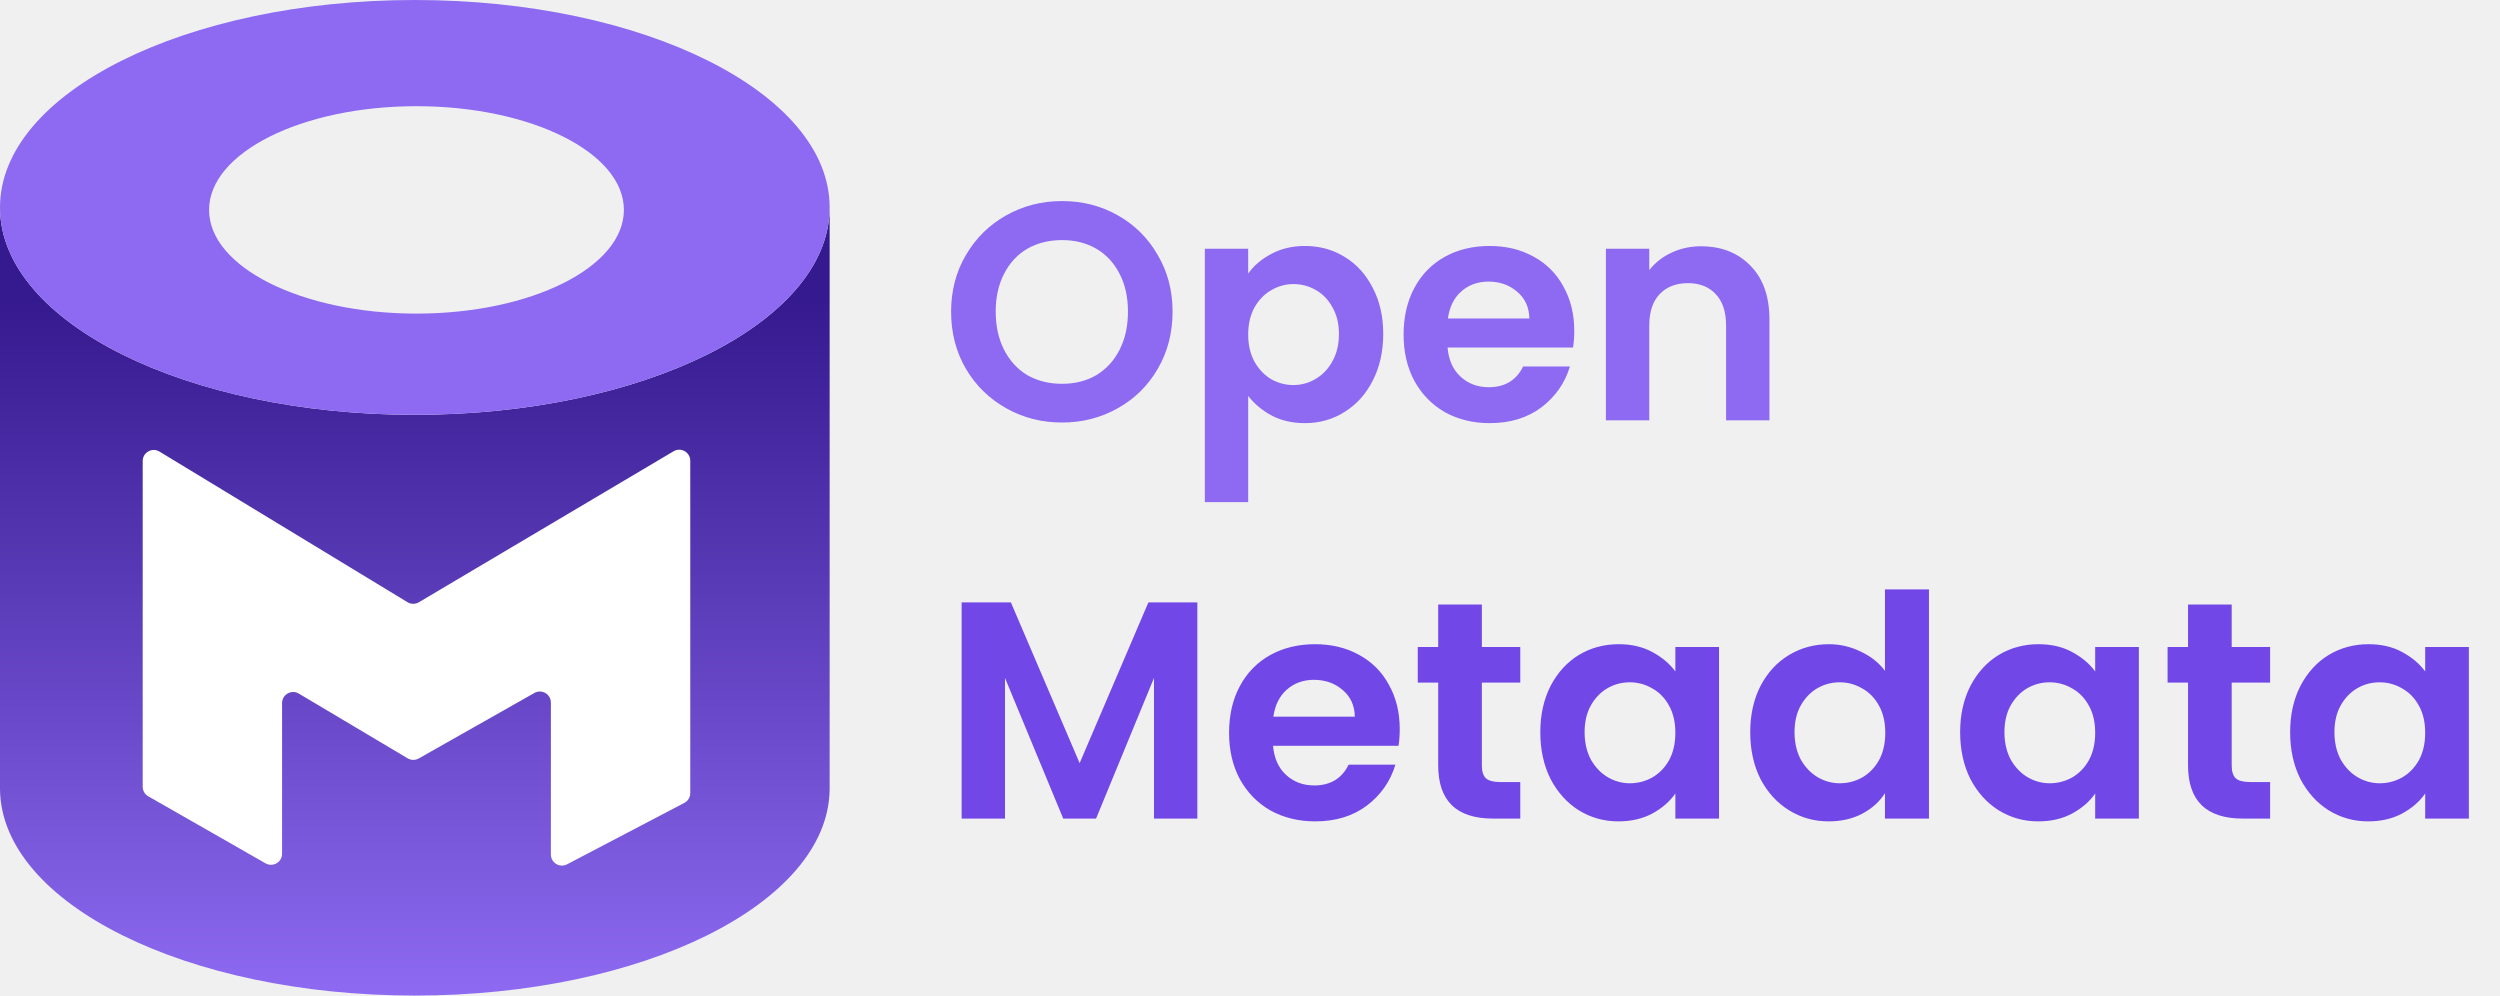
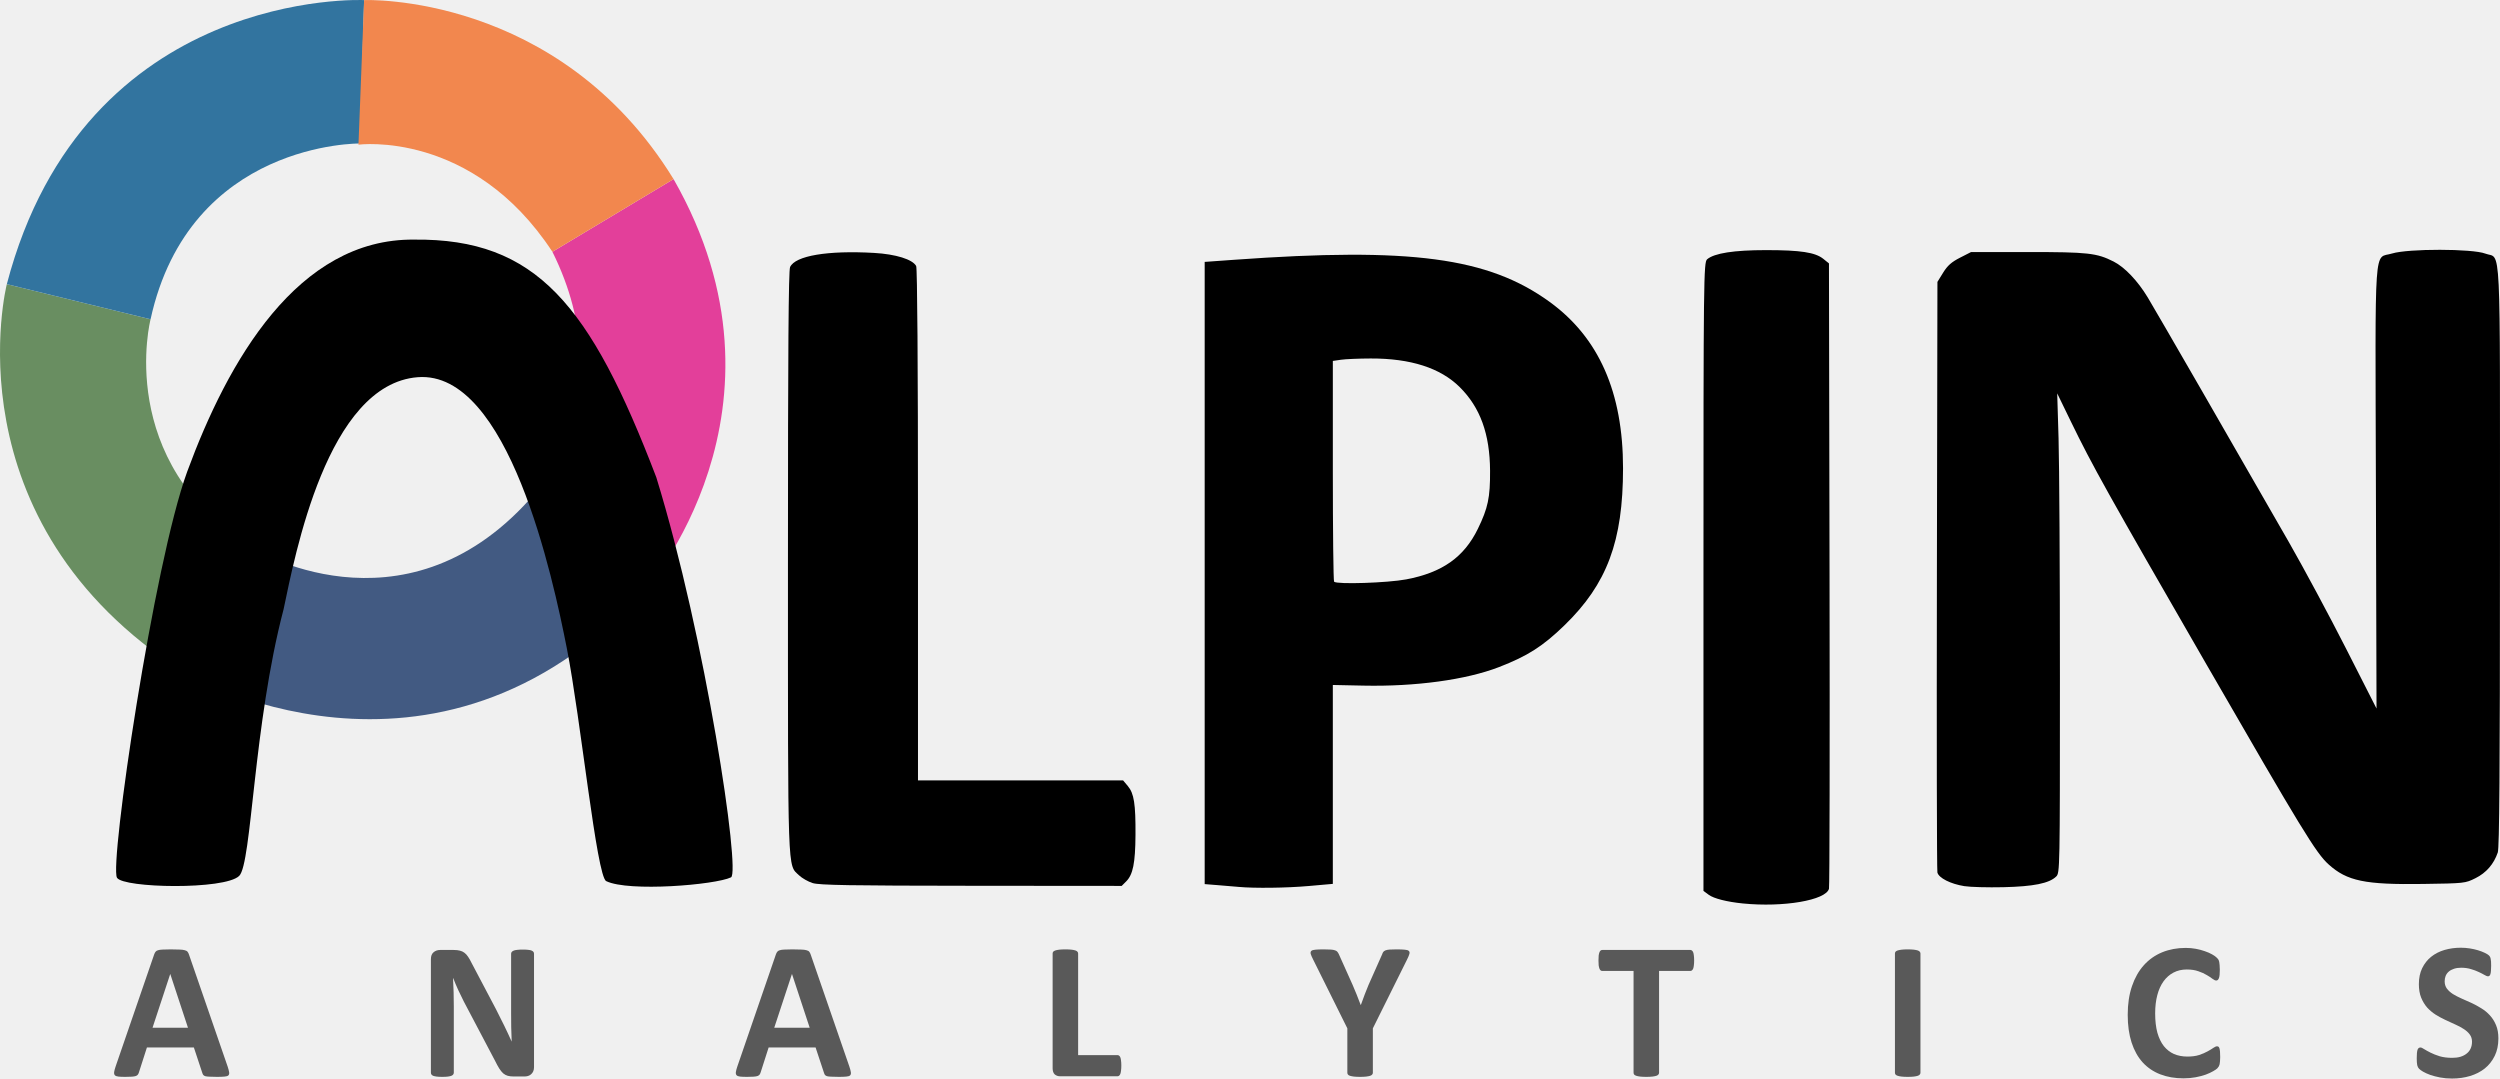
- <svg xmlns="http://www.w3.org/2000/svg" width="226" height="90" viewBox="0 0 226 90" fill="none">
-   <path d="M0.001 18.9H0V71.4H0.001C0.162 81.686 16.889 90 37.5 90C58.111 90 74.838 81.686 74.999 71.4H75V18.9H74.999C74.838 29.186 58.111 37.5 37.5 37.5C16.889 37.5 0.162 29.186 0.001 18.9Z" fill="url(#paint0_linear)" />
-   <path fill-rule="evenodd" clip-rule="evenodd" d="M37.5 37.5C58.211 37.5 75 29.105 75 18.75C75 8.395 58.211 0 37.5 0C16.789 0 0 8.395 0 18.75C0 29.105 16.789 37.5 37.5 37.5ZM37.65 28.35C48.005 28.35 56.4 24.153 56.4 18.975C56.4 13.797 48.005 9.6 37.65 9.6C27.295 9.6 18.9 13.797 18.9 18.975C18.9 24.153 27.295 28.35 37.65 28.35Z" fill="#8D6AF1" />
-   <path d="M25.5 63.559V77.177C25.5 77.945 24.671 78.426 24.004 78.045L13.404 71.988C13.092 71.81 12.9 71.478 12.9 71.12V41.677C12.9 40.898 13.753 40.418 14.419 40.823L36.837 54.438C37.153 54.63 37.548 54.632 37.866 54.444L60.89 40.795C61.557 40.4 62.4 40.88 62.4 41.655V71.695C62.4 72.067 62.194 72.408 61.864 72.581L51.264 78.133C50.598 78.482 49.8 77.999 49.8 77.247V63.515C49.8 62.749 48.974 62.268 48.307 62.645L37.855 68.564C37.543 68.741 37.16 68.737 36.851 68.553L27.011 62.699C26.345 62.303 25.5 62.783 25.5 63.559Z" fill="white" />
-   <path d="M96.004 38.196C94.175 38.196 92.495 37.767 90.964 36.908C89.433 36.049 88.22 34.864 87.324 33.352C86.428 31.821 85.98 30.095 85.98 28.172C85.98 26.268 86.428 24.56 87.324 23.048C88.22 21.517 89.433 20.323 90.964 19.464C92.495 18.605 94.175 18.176 96.004 18.176C97.852 18.176 99.532 18.605 101.044 19.464C102.575 20.323 103.779 21.517 104.656 23.048C105.552 24.56 106 26.268 106 28.172C106 30.095 105.552 31.821 104.656 33.352C103.779 34.864 102.575 36.049 101.044 36.908C99.513 37.767 97.833 38.196 96.004 38.196ZM96.004 34.696C97.18 34.696 98.216 34.435 99.112 33.912C100.008 33.371 100.708 32.605 101.212 31.616C101.716 30.627 101.968 29.479 101.968 28.172C101.968 26.865 101.716 25.727 101.212 24.756C100.708 23.767 100.008 23.011 99.112 22.488C98.216 21.965 97.18 21.704 96.004 21.704C94.828 21.704 93.783 21.965 92.868 22.488C91.972 23.011 91.272 23.767 90.768 24.756C90.264 25.727 90.012 26.865 90.012 28.172C90.012 29.479 90.264 30.627 90.768 31.616C91.272 32.605 91.972 33.371 92.868 33.912C93.783 34.435 94.828 34.696 96.004 34.696ZM112.836 24.728C113.34 24.019 114.031 23.431 114.908 22.964C115.804 22.479 116.822 22.236 117.96 22.236C119.286 22.236 120.48 22.563 121.544 23.216C122.627 23.869 123.476 24.803 124.092 26.016C124.727 27.211 125.044 28.601 125.044 30.188C125.044 31.775 124.727 33.184 124.092 34.416C123.476 35.629 122.627 36.572 121.544 37.244C120.48 37.916 119.286 38.252 117.96 38.252C116.822 38.252 115.814 38.019 114.936 37.552C114.078 37.085 113.378 36.497 112.836 35.788V45.392H108.916V22.488H112.836V24.728ZM121.04 30.188C121.04 29.255 120.844 28.452 120.452 27.78C120.079 27.089 119.575 26.567 118.94 26.212C118.324 25.857 117.652 25.68 116.924 25.68C116.215 25.68 115.543 25.867 114.908 26.24C114.292 26.595 113.788 27.117 113.396 27.808C113.023 28.499 112.836 29.311 112.836 30.244C112.836 31.177 113.023 31.989 113.396 32.68C113.788 33.371 114.292 33.903 114.908 34.276C115.543 34.631 116.215 34.808 116.924 34.808C117.652 34.808 118.324 34.621 118.94 34.248C119.575 33.875 120.079 33.343 120.452 32.652C120.844 31.961 121.04 31.14 121.04 30.188ZM142.313 29.908C142.313 30.468 142.276 30.972 142.201 31.42H130.861C130.954 32.54 131.346 33.417 132.037 34.052C132.728 34.687 133.577 35.004 134.585 35.004C136.041 35.004 137.077 34.379 137.693 33.128H141.921C141.473 34.621 140.614 35.853 139.345 36.824C138.076 37.776 136.517 38.252 134.669 38.252C133.176 38.252 131.832 37.925 130.637 37.272C129.461 36.6 128.537 35.657 127.865 34.444C127.212 33.231 126.885 31.831 126.885 30.244C126.885 28.639 127.212 27.229 127.865 26.016C128.518 24.803 129.433 23.869 130.609 23.216C131.785 22.563 133.138 22.236 134.669 22.236C136.144 22.236 137.46 22.553 138.617 23.188C139.793 23.823 140.698 24.728 141.333 25.904C141.986 27.061 142.313 28.396 142.313 29.908ZM138.253 28.788C138.234 27.78 137.87 26.977 137.161 26.38C136.452 25.764 135.584 25.456 134.557 25.456C133.586 25.456 132.765 25.755 132.093 26.352C131.44 26.931 131.038 27.743 130.889 28.788H138.253ZM153.77 22.264C155.618 22.264 157.112 22.852 158.25 24.028C159.389 25.185 159.958 26.809 159.958 28.9V38H156.038V29.432C156.038 28.2 155.73 27.257 155.114 26.604C154.498 25.932 153.658 25.596 152.594 25.596C151.512 25.596 150.653 25.932 150.018 26.604C149.402 27.257 149.094 28.2 149.094 29.432V38H145.174V22.488H149.094V24.42C149.617 23.748 150.28 23.225 151.082 22.852C151.904 22.46 152.8 22.264 153.77 22.264Z" fill="#8D6AF1" />
-   <path d="M108.24 54.456V74H104.32V61.288L99.084 74H96.116L90.852 61.288V74H86.932V54.456H91.384L97.6 68.988L103.816 54.456H108.24ZM126.536 65.908C126.536 66.468 126.498 66.972 126.424 67.42H115.084C115.177 68.54 115.569 69.417 116.26 70.052C116.95 70.687 117.8 71.004 118.808 71.004C120.264 71.004 121.3 70.379 121.916 69.128H126.144C125.696 70.621 124.837 71.853 123.568 72.824C122.298 73.776 120.74 74.252 118.892 74.252C117.398 74.252 116.054 73.925 114.86 73.272C113.684 72.6 112.76 71.657 112.088 70.444C111.434 69.231 111.108 67.831 111.108 66.244C111.108 64.639 111.434 63.229 112.088 62.016C112.741 60.803 113.656 59.869 114.832 59.216C116.008 58.563 117.361 58.236 118.892 58.236C120.366 58.236 121.682 58.553 122.84 59.188C124.016 59.823 124.921 60.728 125.556 61.904C126.209 63.061 126.536 64.396 126.536 65.908ZM122.476 64.788C122.457 63.78 122.093 62.977 121.384 62.38C120.674 61.764 119.806 61.456 118.78 61.456C117.809 61.456 116.988 61.755 116.316 62.352C115.662 62.931 115.261 63.743 115.112 64.788H122.476ZM133.961 61.708V69.212C133.961 69.735 134.082 70.117 134.325 70.36C134.586 70.584 135.016 70.696 135.613 70.696H137.433V74H134.969C131.665 74 130.013 72.395 130.013 69.184V61.708H128.165V58.488H130.013V54.652H133.961V58.488H137.433V61.708H133.961ZM139.244 66.188C139.244 64.62 139.552 63.229 140.168 62.016C140.803 60.803 141.652 59.869 142.716 59.216C143.799 58.563 145.003 58.236 146.328 58.236C147.486 58.236 148.494 58.469 149.352 58.936C150.23 59.403 150.93 59.991 151.452 60.7V58.488H155.4V74H151.452V71.732C150.948 72.46 150.248 73.067 149.352 73.552C148.475 74.019 147.458 74.252 146.3 74.252C144.994 74.252 143.799 73.916 142.716 73.244C141.652 72.572 140.803 71.629 140.168 70.416C139.552 69.184 139.244 67.775 139.244 66.188ZM151.452 66.244C151.452 65.292 151.266 64.48 150.892 63.808C150.519 63.117 150.015 62.595 149.38 62.24C148.746 61.867 148.064 61.68 147.336 61.68C146.608 61.68 145.936 61.857 145.32 62.212C144.704 62.567 144.2 63.089 143.808 63.78C143.435 64.452 143.248 65.255 143.248 66.188C143.248 67.121 143.435 67.943 143.808 68.652C144.2 69.343 144.704 69.875 145.32 70.248C145.955 70.621 146.627 70.808 147.336 70.808C148.064 70.808 148.746 70.631 149.38 70.276C150.015 69.903 150.519 69.38 150.892 68.708C151.266 68.017 151.452 67.196 151.452 66.244ZM158.221 66.188C158.221 64.62 158.529 63.229 159.145 62.016C159.78 60.803 160.638 59.869 161.721 59.216C162.804 58.563 164.008 58.236 165.333 58.236C166.341 58.236 167.302 58.46 168.217 58.908C169.132 59.337 169.86 59.916 170.401 60.644V53.28H174.377V74H170.401V71.704C169.916 72.469 169.234 73.085 168.357 73.552C167.48 74.019 166.462 74.252 165.305 74.252C163.998 74.252 162.804 73.916 161.721 73.244C160.638 72.572 159.78 71.629 159.145 70.416C158.529 69.184 158.221 67.775 158.221 66.188ZM170.429 66.244C170.429 65.292 170.242 64.48 169.869 63.808C169.496 63.117 168.992 62.595 168.357 62.24C167.722 61.867 167.041 61.68 166.313 61.68C165.585 61.68 164.913 61.857 164.297 62.212C163.681 62.567 163.177 63.089 162.785 63.78C162.412 64.452 162.225 65.255 162.225 66.188C162.225 67.121 162.412 67.943 162.785 68.652C163.177 69.343 163.681 69.875 164.297 70.248C164.932 70.621 165.604 70.808 166.313 70.808C167.041 70.808 167.722 70.631 168.357 70.276C168.992 69.903 169.496 69.38 169.869 68.708C170.242 68.017 170.429 67.196 170.429 66.244ZM177.197 66.188C177.197 64.62 177.505 63.229 178.121 62.016C178.756 60.803 179.605 59.869 180.669 59.216C181.752 58.563 182.956 58.236 184.281 58.236C185.439 58.236 186.447 58.469 187.305 58.936C188.183 59.403 188.883 59.991 189.405 60.7V58.488H193.353V74H189.405V71.732C188.901 72.46 188.201 73.067 187.305 73.552C186.428 74.019 185.411 74.252 184.253 74.252C182.947 74.252 181.752 73.916 180.669 73.244C179.605 72.572 178.756 71.629 178.121 70.416C177.505 69.184 177.197 67.775 177.197 66.188ZM189.405 66.244C189.405 65.292 189.219 64.48 188.845 63.808C188.472 63.117 187.968 62.595 187.333 62.24C186.699 61.867 186.017 61.68 185.289 61.68C184.561 61.68 183.889 61.857 183.273 62.212C182.657 62.567 182.153 63.089 181.761 63.78C181.388 64.452 181.201 65.255 181.201 66.188C181.201 67.121 181.388 67.943 181.761 68.652C182.153 69.343 182.657 69.875 183.273 70.248C183.908 70.621 184.58 70.808 185.289 70.808C186.017 70.808 186.699 70.631 187.333 70.276C187.968 69.903 188.472 69.38 188.845 68.708C189.219 68.017 189.405 67.196 189.405 66.244ZM201.746 61.708V69.212C201.746 69.735 201.867 70.117 202.11 70.36C202.371 70.584 202.801 70.696 203.398 70.696H205.218V74H202.754C199.45 74 197.798 72.395 197.798 69.184V61.708H195.95V58.488H197.798V54.652H201.746V58.488H205.218V61.708H201.746ZM207.029 66.188C207.029 64.62 207.337 63.229 207.953 62.016C208.588 60.803 209.437 59.869 210.501 59.216C211.584 58.563 212.788 58.236 214.113 58.236C215.271 58.236 216.279 58.469 217.137 58.936C218.015 59.403 218.715 59.991 219.237 60.7V58.488H223.185V74H219.237V71.732C218.733 72.46 218.033 73.067 217.137 73.552C216.26 74.019 215.243 74.252 214.085 74.252C212.779 74.252 211.584 73.916 210.501 73.244C209.437 72.572 208.588 71.629 207.953 70.416C207.337 69.184 207.029 67.775 207.029 66.188ZM219.237 66.244C219.237 65.292 219.051 64.48 218.677 63.808C218.304 63.117 217.8 62.595 217.165 62.24C216.531 61.867 215.849 61.68 215.121 61.68C214.393 61.68 213.721 61.857 213.105 62.212C212.489 62.567 211.985 63.089 211.593 63.78C211.22 64.452 211.033 65.255 211.033 66.188C211.033 67.121 211.22 67.943 211.593 68.652C211.985 69.343 212.489 69.875 213.105 70.248C213.74 70.621 214.412 70.808 215.121 70.808C215.849 70.808 216.531 70.631 217.165 70.276C217.8 69.903 218.304 69.38 218.677 68.708C219.051 68.017 219.237 67.196 219.237 66.244Z" fill="#7147E8" />
-   <defs>
-     <linearGradient id="paint0_linear" x1="37.5" y1="27" x2="37.5" y2="90" gradientUnits="userSpaceOnUse">
-       <stop stop-color="#35198E" />
-       <stop offset="1" stop-color="#8D6AF1" />
-     </linearGradient>
-   </defs>
+ <svg xmlns="http://www.w3.org/2000/svg" width="101.06mm" height="43.598mm" viewBox="0 0 101.06 43.598" version="1.1" id="svg737">
+   <defs id="defs734" />
+   <g id="layer1" transform="translate(191.3662,29.60742)">
+     <g id="g8713" transform="matrix(0.06523973,0,0,0.06523973,-49.66832,39.68739)">
+       <g id="g8689">
+         <path id="path8645" style="font-style:normal;font-variant:normal;font-weight:bold;font-stretch:normal;font-size:123.25px;line-height:1.25;font-family:Calibri;-inkscape-font-specification:'Calibri Bold';letter-spacing:19.933px;word-spacing:0.038px;fill:#595959;fill-opacity:1;stroke:none;stroke-width:5.777" d="m -2030.87,-401.195 q 0.719,2.178 0.898,3.448 0.18,1.27 -0.479,1.936 -0.659,0.605 -2.335,0.726 -1.677,0.181 -4.611,0.181 -3.054,0 -4.79,-0.121 -1.677,-0.06 -2.575,-0.302 -0.898,-0.302 -1.257,-0.786 -0.359,-0.484 -0.599,-1.27 l -5.209,-15.727 h -29.099 l -4.91,15.303 q -0.239,0.847 -0.659,1.452 -0.359,0.544 -1.257,0.907 -0.838,0.302 -2.455,0.423 -1.557,0.121 -4.131,0.121 -2.754,0 -4.311,-0.181 -1.557,-0.181 -2.155,-0.847 -0.599,-0.726 -0.419,-1.996 0.18,-1.27 0.898,-3.387 l 23.89,-69.44 q 0.359,-1.028 0.838,-1.633 0.479,-0.665 1.497,-0.968 1.078,-0.363 2.934,-0.423 1.856,-0.121 4.91,-0.121 3.533,0 5.628,0.121 2.096,0.06 3.233,0.423 1.198,0.302 1.677,0.968 0.539,0.665 0.898,1.815 z m -35.566,-57.403 h -0.06 l -10.957,33.268 h 21.974 z" />
+         <path id="path8647" style="font-style:normal;font-variant:normal;font-weight:bold;font-stretch:normal;font-size:123.25px;line-height:1.25;font-family:Calibri;-inkscape-font-specification:'Calibri Bold';letter-spacing:19.933px;word-spacing:0.038px;fill:#595959;fill-opacity:1;stroke:none;stroke-width:5.777" d="m -1841.07,-400.832 q 0,1.391 -0.479,2.48 -0.479,1.089 -1.317,1.815 -0.778,0.726 -1.916,1.089 -1.078,0.302 -2.216,0.302 h -6.706 q -2.096,0 -3.652,-0.423 -1.497,-0.423 -2.814,-1.512 -1.257,-1.149 -2.455,-3.024 -1.198,-1.936 -2.694,-4.96 l -19.28,-36.595 q -1.677,-3.266 -3.413,-7.017 -1.736,-3.811 -3.114,-7.379 h -0.12 q 0.239,4.355 0.359,8.71 0.12,4.295 0.12,8.892 v 40.95 q 0,0.605 -0.359,1.089 -0.299,0.484 -1.138,0.847 -0.778,0.302 -2.155,0.484 -1.377,0.181 -3.533,0.181 -2.096,0 -3.473,-0.181 -1.377,-0.181 -2.155,-0.484 -0.778,-0.363 -1.078,-0.847 -0.299,-0.484 -0.299,-1.089 v -70.347 q 0,-2.843 1.617,-4.234 1.677,-1.452 4.072,-1.452 h 8.442 q 2.275,0 3.832,0.423 1.557,0.363 2.754,1.27 1.257,0.907 2.335,2.54 1.078,1.573 2.215,3.932 l 15.089,28.611 q 1.317,2.601 2.575,5.141 1.317,2.48 2.515,5.02 1.198,2.48 2.335,4.899 1.138,2.42 2.215,4.839 h 0.06 q -0.179,-4.234 -0.299,-8.831 -0.06,-4.597 -0.06,-8.771 v -36.716 q 0,-0.605 0.359,-1.089 0.359,-0.484 1.198,-0.847 0.838,-0.363 2.215,-0.484 1.377,-0.181 3.533,-0.181 2.036,0 3.413,0.181 1.377,0.121 2.096,0.484 0.778,0.363 1.078,0.847 0.299,0.484 0.299,1.089 z" />
+         <path id="path8649" style="font-style:normal;font-variant:normal;font-weight:bold;font-stretch:normal;font-size:123.25px;line-height:1.25;font-family:Calibri;-inkscape-font-specification:'Calibri Bold';letter-spacing:19.933px;word-spacing:0.038px;fill:#595959;fill-opacity:1;stroke:none;stroke-width:5.777" d="m -1645.641,-401.195 q 0.719,2.178 0.898,3.448 0.18,1.27 -0.479,1.936 -0.659,0.605 -2.335,0.726 -1.676,0.181 -4.61,0.181 -3.054,0 -4.79,-0.121 -1.677,-0.06 -2.575,-0.302 -0.898,-0.302 -1.257,-0.786 -0.359,-0.484 -0.599,-1.27 l -5.209,-15.727 h -29.099 l -4.91,15.303 q -0.24,0.847 -0.659,1.452 -0.359,0.544 -1.257,0.907 -0.838,0.302 -2.455,0.423 -1.557,0.121 -4.131,0.121 -2.754,0 -4.311,-0.181 -1.557,-0.181 -2.155,-0.847 -0.599,-0.726 -0.419,-1.996 0.179,-1.27 0.898,-3.387 l 23.89,-69.44 q 0.359,-1.028 0.838,-1.633 0.479,-0.665 1.497,-0.968 1.078,-0.363 2.934,-0.423 1.856,-0.121 4.91,-0.121 3.533,0 5.628,0.121 2.096,0.06 3.233,0.423 1.198,0.302 1.677,0.968 0.539,0.665 0.898,1.815 z m -35.566,-57.403 h -0.06 l -10.957,33.268 h 21.974 z" />
+         <path id="path8651" style="font-style:normal;font-variant:normal;font-weight:bold;font-stretch:normal;font-size:123.25px;line-height:1.25;font-family:Calibri;-inkscape-font-specification:'Calibri Bold';letter-spacing:19.933px;word-spacing:0.038px;fill:#595959;fill-opacity:1;stroke:none;stroke-width:5.777" d="m -1477.157,-401.92 q 0,1.815 -0.18,3.085 -0.12,1.21 -0.419,2.057 -0.299,0.786 -0.778,1.149 -0.419,0.363 -1.018,0.363 h -35.506 q -1.976,0 -3.353,-1.149 -1.317,-1.21 -1.317,-3.871 v -71.073 q 0,-0.605 0.359,-1.089 0.419,-0.484 1.317,-0.786 0.898,-0.302 2.395,-0.484 1.557,-0.181 3.832,-0.181 2.335,0 3.832,0.181 1.497,0.181 2.395,0.484 0.898,0.302 1.257,0.786 0.419,0.484 0.419,1.089 v 62.968 h 24.369 q 0.599,0 1.018,0.363 0.479,0.302 0.778,1.089 0.299,0.726 0.419,1.996 0.18,1.21 0.18,3.024 z" />
+         <path id="path8653" style="font-style:normal;font-variant:normal;font-weight:bold;font-stretch:normal;font-size:123.25px;line-height:1.25;font-family:Calibri;-inkscape-font-specification:'Calibri Bold';letter-spacing:19.933px;word-spacing:0.038px;fill:#595959;fill-opacity:1;stroke:none;stroke-width:5.777" d="m -1321.306,-424.966 v 27.522 q 0,0.605 -0.419,1.089 -0.359,0.484 -1.257,0.786 -0.898,0.302 -2.455,0.484 -1.497,0.181 -3.772,0.181 -2.335,0 -3.832,-0.181 -1.497,-0.181 -2.455,-0.484 -0.898,-0.302 -1.257,-0.786 -0.359,-0.484 -0.359,-1.089 v -27.522 l -21.196,-42.644 q -1.138,-2.238 -1.497,-3.448 -0.299,-1.27 0.359,-1.875 0.718,-0.665 2.575,-0.786 1.856,-0.181 5.149,-0.181 2.754,0 4.371,0.121 1.677,0.121 2.635,0.484 0.958,0.302 1.377,0.847 0.479,0.544 0.898,1.391 l 8.622,19.235 q 1.257,2.782 2.455,5.867 1.257,3.085 2.515,6.472 h 0.12 q 1.138,-3.266 2.335,-6.351 1.198,-3.085 2.335,-5.867 l 8.502,-19.114 q 0.299,-0.968 0.719,-1.512 0.479,-0.605 1.377,-0.968 0.898,-0.363 2.455,-0.484 1.557,-0.121 4.131,-0.121 3.413,0 5.269,0.181 1.916,0.121 2.575,0.786 0.718,0.605 0.359,1.875 -0.359,1.27 -1.437,3.448 z" />
+         <path id="path8655" style="font-style:normal;font-variant:normal;font-weight:bold;font-stretch:normal;font-size:123.25px;line-height:1.25;font-family:Calibri;-inkscape-font-specification:'Calibri Bold';letter-spacing:19.933px;word-spacing:0.038px;fill:#595959;fill-opacity:1;stroke:none;stroke-width:5.777" d="m -1122.226,-467.005 q 0,1.754 -0.18,3.024 -0.12,1.21 -0.419,1.996 -0.299,0.726 -0.778,1.089 -0.419,0.363 -0.958,0.363 h -19.4 v 63.089 q 0,0.605 -0.419,1.089 -0.359,0.484 -1.257,0.786 -0.898,0.302 -2.455,0.484 -1.497,0.181 -3.772,0.181 -2.275,0 -3.832,-0.181 -1.497,-0.181 -2.395,-0.484 -0.898,-0.302 -1.317,-0.786 -0.359,-0.484 -0.359,-1.089 v -63.089 h -19.4 q -0.599,0 -1.018,-0.363 -0.419,-0.363 -0.719,-1.089 -0.299,-0.786 -0.479,-1.996 -0.12,-1.27 -0.12,-3.024 0,-1.815 0.12,-3.085 0.18,-1.27 0.479,-1.996 0.299,-0.786 0.719,-1.089 0.419,-0.363 1.018,-0.363 h 54.606 q 0.539,0 0.958,0.363 0.479,0.302 0.778,1.089 0.299,0.726 0.419,1.996 0.18,1.27 0.18,3.085 z" />
+         <path id="path8657" style="font-style:normal;font-variant:normal;font-weight:bold;font-stretch:normal;font-size:123.25px;line-height:1.25;font-family:Calibri;-inkscape-font-specification:'Calibri Bold';letter-spacing:19.933px;word-spacing:0.038px;fill:#595959;fill-opacity:1;stroke:none;stroke-width:5.777" d="m -982.002,-397.444 q 0,0.605 -0.419,1.089 -0.359,0.484 -1.257,0.786 -0.898,0.302 -2.395,0.484 -1.497,0.181 -3.832,0.181 -2.275,0 -3.832,-0.181 -1.497,-0.181 -2.395,-0.484 -0.898,-0.302 -1.317,-0.786 -0.359,-0.484 -0.359,-1.089 v -73.916 q 0,-0.605 0.359,-1.089 0.419,-0.484 1.317,-0.786 0.958,-0.302 2.455,-0.484 1.497,-0.181 3.772,-0.181 2.335,0 3.832,0.181 1.497,0.181 2.395,0.484 0.898,0.302 1.257,0.786 0.419,0.484 0.419,1.089 z" />
+         <path id="path8659" style="font-style:normal;font-variant:normal;font-weight:bold;font-stretch:normal;font-size:123.25px;line-height:1.25;font-family:Calibri;-inkscape-font-specification:'Calibri Bold';letter-spacing:19.933px;word-spacing:0.038px;fill:#595959;fill-opacity:1;stroke:none;stroke-width:5.777" d="m -796.274,-407.122 q 0,1.512 -0.12,2.601 -0.06,1.028 -0.239,1.815 -0.18,0.726 -0.479,1.27 -0.299,0.544 -0.958,1.27 -0.659,0.665 -2.575,1.754 -1.856,1.089 -4.61,2.117 -2.694,0.968 -6.227,1.633 -3.473,0.665 -7.544,0.665 -7.963,0 -14.37,-2.48 -6.407,-2.48 -10.897,-7.379 -4.491,-4.96 -6.886,-12.339 -2.395,-7.379 -2.395,-17.178 0,-9.98 2.635,-17.723 2.635,-7.742 7.365,-13.005 4.73,-5.262 11.316,-7.984 6.646,-2.722 14.61,-2.722 3.233,0 6.227,0.544 2.994,0.544 5.509,1.452 2.575,0.847 4.61,1.996 2.036,1.149 2.814,1.996 0.838,0.786 1.138,1.331 0.299,0.544 0.479,1.391 0.18,0.847 0.239,1.996 0.12,1.149 0.12,2.843 0,1.815 -0.12,3.085 -0.12,1.27 -0.419,2.057 -0.299,0.786 -0.719,1.149 -0.419,0.363 -0.958,0.363 -0.898,0 -2.275,-1.028 -1.377,-1.089 -3.593,-2.359 -2.156,-1.331 -5.209,-2.359 -2.994,-1.089 -7.185,-1.089 -4.61,0 -8.263,1.936 -3.593,1.875 -6.167,5.444 -2.515,3.508 -3.832,8.529 -1.317,5.02 -1.317,11.311 0,6.896 1.377,11.977 1.437,5.02 4.012,8.287 2.635,3.266 6.287,4.899 3.712,1.573 8.323,1.573 4.191,0 7.245,-0.968 3.054,-1.028 5.209,-2.238 2.215,-1.21 3.593,-2.178 1.437,-0.968 2.215,-0.968 0.599,0 0.958,0.242 0.359,0.242 0.599,0.968 0.239,0.726 0.359,2.057 0.12,1.27 0.12,3.448 z" />
+         <path id="path8661" style="font-style:normal;font-variant:normal;font-weight:bold;font-stretch:normal;font-size:123.25px;line-height:1.25;font-family:Calibri;-inkscape-font-specification:'Calibri Bold';letter-spacing:19.933px;word-spacing:0.038px;fill:#595959;fill-opacity:1;stroke:none;stroke-width:5.777" d="m -623.898,-418.736 q 0,6.17 -2.275,10.827 -2.275,4.658 -6.167,7.803 -3.892,3.085 -9.101,4.658 -5.209,1.573 -11.137,1.573 -4.012,0 -7.484,-0.665 -3.413,-0.665 -6.047,-1.573 -2.635,-0.968 -4.431,-1.996 -1.736,-1.028 -2.515,-1.815 -0.778,-0.786 -1.138,-2.238 -0.299,-1.512 -0.299,-4.295 0,-1.875 0.12,-3.145 0.12,-1.27 0.359,-2.057 0.299,-0.786 0.719,-1.089 0.479,-0.363 1.078,-0.363 0.838,0 2.335,1.028 1.557,0.968 3.952,2.178 2.395,1.21 5.688,2.238 3.353,0.968 7.724,0.968 2.874,0 5.149,-0.665 2.275,-0.726 3.832,-1.996 1.617,-1.27 2.455,-3.145 0.838,-1.875 0.838,-4.174 0,-2.661 -1.437,-4.537 -1.437,-1.936 -3.772,-3.387 -2.275,-1.512 -5.209,-2.782 -2.934,-1.331 -6.047,-2.782 -3.114,-1.452 -6.047,-3.266 -2.934,-1.875 -5.269,-4.416 -2.275,-2.601 -3.712,-6.109 -1.437,-3.508 -1.437,-8.408 0,-5.625 2.036,-9.859 2.096,-4.295 5.568,-7.077 3.533,-2.843 8.263,-4.234 4.79,-1.391 10.119,-1.391 2.754,0 5.509,0.423 2.754,0.423 5.149,1.149 2.395,0.726 4.251,1.633 1.856,0.907 2.455,1.512 0.599,0.605 0.778,1.028 0.24,0.423 0.359,1.149 0.18,0.665 0.239,1.754 0.06,1.028 0.06,2.601 0,1.754 -0.12,2.964 -0.06,1.21 -0.299,1.996 -0.18,0.786 -0.599,1.149 -0.359,0.363 -1.018,0.363 -0.659,0 -2.096,-0.847 -1.437,-0.847 -3.533,-1.815 -2.096,-1.028 -4.85,-1.815 -2.754,-0.847 -6.047,-0.847 -2.575,0 -4.491,0.665 -1.916,0.605 -3.233,1.754 -1.257,1.089 -1.916,2.661 -0.599,1.573 -0.599,3.327 0,2.601 1.377,4.537 1.437,1.875 3.772,3.387 2.395,1.452 5.389,2.782 2.994,1.27 6.107,2.722 3.114,1.452 6.107,3.327 2.994,1.815 5.329,4.416 2.335,2.54 3.772,6.049 1.437,3.448 1.437,8.166 z" />
+       </g>
+       <g style="opacity:0.8" transform="matrix(1.023652,0.2497448,-0.2497448,1.023652,-2395.254,-2225.313)" id="g9611">
+         <path style="display:inline;fill:#e01384;fill-opacity:1;stroke:#000000;stroke-width:0;stroke-linecap:butt;stroke-linejoin:miter;stroke-miterlimit:4;stroke-dasharray:none;stroke-opacity:1" d="m 818.208,1089.063 c 62.578,74.228 21.55,144.568 21.55,144.568 l 78.432,36.112 c 0,0 66.371,-125.865 -40.891,-239.085 z" id="path9538" />
+         <path id="path9540" d="m 839.758,1233.63 c -53.253,98.931 -152.17,66.499 -152.17,66.499 l -21.404,80.542 c 0,0 163.481,49.73 252.006,-110.929 z" style="display:inline;fill:#173567;fill-opacity:1;stroke:#a8c1ec;stroke-width:0;stroke-linecap:butt;stroke-linejoin:miter;stroke-miterlimit:4;stroke-dasharray:none;stroke-opacity:1" />
+         <path id="path9542" d="m 687.589,1300.129 c -90.719,-30.456 -89.538,-116.49 -89.538,-116.49 l -87.014,-0.028 c 0,0 -1.358,143.702 155.148,197.06 z" style="display:inline;fill:#47763d;fill-opacity:1;stroke:#000000;stroke-width:0;stroke-linecap:butt;stroke-linejoin:miter;stroke-miterlimit:4;stroke-dasharray:none;stroke-opacity:1" />
+         <path id="path9544" d="m 598.05,1183.64 c -2.535,-107.203 95.176,-129.634 95.176,-129.634 l -17.673,-82.49 c 0,0 -161.462,31.423 -164.517,212.095 z" style="display:inline;fill:#02558b;fill-opacity:1;stroke:#02558b;stroke-width:0;stroke-linecap:butt;stroke-linejoin:miter;stroke-miterlimit:4;stroke-dasharray:none;stroke-opacity:1" />
+         <path id="path9546" d="M 818.208,1089.063 C 755.404,1030.456 692.485,1054.896 692.485,1054.896 l -16.932,-83.38 c 0,0 109.977,-31.664 201.746,59.141 z" style="display:inline;fill:#f26d25;fill-opacity:1;stroke:#000000;stroke-width:0;stroke-linecap:butt;stroke-linejoin:miter;stroke-miterlimit:4;stroke-dasharray:none;stroke-opacity:1" />
+       </g>
+       <g id="g8678">
+         <path style="display:inline;fill:#000000;stroke-width:1.153" d="m -1404.492,-512.614 c -2.246,-0.211 -7.896,-0.685 -12.552,-1.054 l -8.466,-0.674 V -707.11 -899.878 l 18.391,-1.323 c 109.286,-7.854 157.299,-1.454 195.254,26.027 30.585,22.143 45.59,56.11 45.579,103.184 -0.014,45.174 -9.872,71.628 -36.253,97.242 -13.434,13.044 -22.849,19.056 -40.605,25.932 -20.313,7.867 -51.739,12.165 -83.989,11.486 l -18.977,-0.399 v 61.621 61.622 l -14.888,1.319 c -13.739,1.216 -33.67,1.472 -43.497,0.556 z m 103.916,-190.557 c 22.259,-4.208 35.767,-13.739 44.318,-31.271 6.297,-12.912 7.668,-19.418 7.579,-35.988 -0.121,-22.837 -6.081,-39.26 -18.829,-51.895 -11.96,-11.856 -30.41,-17.779 -55.147,-17.706 -7.333,0.021 -15.609,0.371 -18.39,0.779 l -5.06,0.739 v 68.023 c 0,37.414 0.351,68.364 0.779,68.782 1.802,1.758 33.132,0.735 44.751,-1.463 z" id="path9554" />
+         <path style="display:inline;fill:#000000;stroke-width:1.168" d="m -1668.395,-514.977 c -2.81,-0.876 -6.632,-3.054 -8.494,-4.838 -7.158,-6.858 -6.835,2.324 -6.835,-194.415 0,-130.975 0.356,-180.341 1.319,-182.454 3.2,-7.021 23.316,-10.409 52.044,-8.761 13.492,0.772 23.882,4.013 26.086,8.132 0.702,1.31 1.121,61.481 1.121,160.394 v 158.299 h 63.536 63.536 l 2.952,3.508 c 3.85,4.576 4.868,11.088 4.746,30.355 -0.111,17.348 -1.55,24.526 -5.767,28.742 l -2.784,2.785 -93.177,-0.077 c -75.249,-0.068 -94.16,-0.384 -98.283,-1.67 z" id="path9556" />
+         <path style="display:inline;fill:#000000;stroke-width:1.168" d="m -954.797,-513.081 c -8.529,-1.347 -15.876,-5.067 -16.702,-8.461 -0.349,-1.438 -0.489,-84.363 -0.311,-184.28 l 0.327,-181.669 3.541,-5.729 c 2.712,-4.385 5.156,-6.555 10.428,-9.25 l 6.886,-3.521 h 35.112 c 37.354,0 42.747,0.598 53.212,5.903 6.841,3.466 14.888,11.915 21.071,22.122 4.877,8.049 54.882,94.74 87.56,151.8 9.196,16.056 25.166,45.806 35.49,66.113 l 18.773,36.92 -0.381,-137.12 c -0.432,-155.786 -1.434,-141.29 10.021,-144.831 9.954,-3.079 49.764,-3.033 57.797,0.069 9.935,3.833 9.046,-14.536 9.046,187.111 0,133.03 -0.351,181.01 -1.347,183.944 -2.455,7.221 -7.126,12.607 -13.832,15.95 -6.341,3.159 -6.753,3.204 -32.619,3.573 -35.836,0.513 -46.956,-1.796 -58.383,-12.119 -7.808,-7.055 -16.383,-21.1 -76.238,-124.876 -60.72,-105.273 -70.238,-122.331 -83.414,-149.464 l -8.505,-17.516 0.841,28.025 c 0.463,15.413 0.842,82.263 0.842,148.557 0,118.996 -0.021,120.56 -2.335,122.802 -4.343,4.222 -13.999,6.172 -32.695,6.599 -9.633,0.22 -20.516,-0.067 -24.183,-0.652 z" id="path9558" />
+         <path id="path9560" d="m -1092.033,-502.349 c -9.873,-0.987 -18.002,-3.048 -21.129,-5.359 l -3.291,-2.433 V -704.851 c 0,-185.124 0.113,-194.805 2.287,-196.654 4.449,-3.782 16.609,-5.673 36.479,-5.673 21.441,0 30.514,1.389 35.53,5.441 l 3.466,2.8 0.357,192.373 c 0.197,105.806 0.041,193.588 -0.341,195.074 -1.85,7.141 -28.199,11.654 -53.358,9.141 z" style="display:inline;fill:#000000;fill-opacity:1;stroke-width:1.246" />
+         <path style="fill:#000000;stroke:none;stroke-width:0.889;stroke-linecap:butt;stroke-linejoin:miter;stroke-miterlimit:4;stroke-dasharray:none;stroke-opacity:1" d="m -2099.465,-518.287 c -4.805,-8.045 22.687,-194.687 43.504,-251.641 25.139,-68.344 68.345,-144.544 140.618,-143.759 75.807,-0.786 109.194,40.457 150.044,147.294 30.637,99.374 52.311,244.952 46.281,247.867 -9.613,4.649 -63.367,9.129 -77.312,2.338 -5.942,-2.894 -15.739,-100.16 -24.38,-144.153 -8.641,-43.992 -36.203,-172.417 -92.372,-168.096 -56.168,4.321 -76.077,110.356 -83.147,143.743 -18.853,71.879 -19.692,157.623 -27.522,165.267 -9.002,8.788 -71.87,7.573 -75.713,1.139 z" id="path9562" />
+       </g>
+     </g>
+   </g>
</svg>
